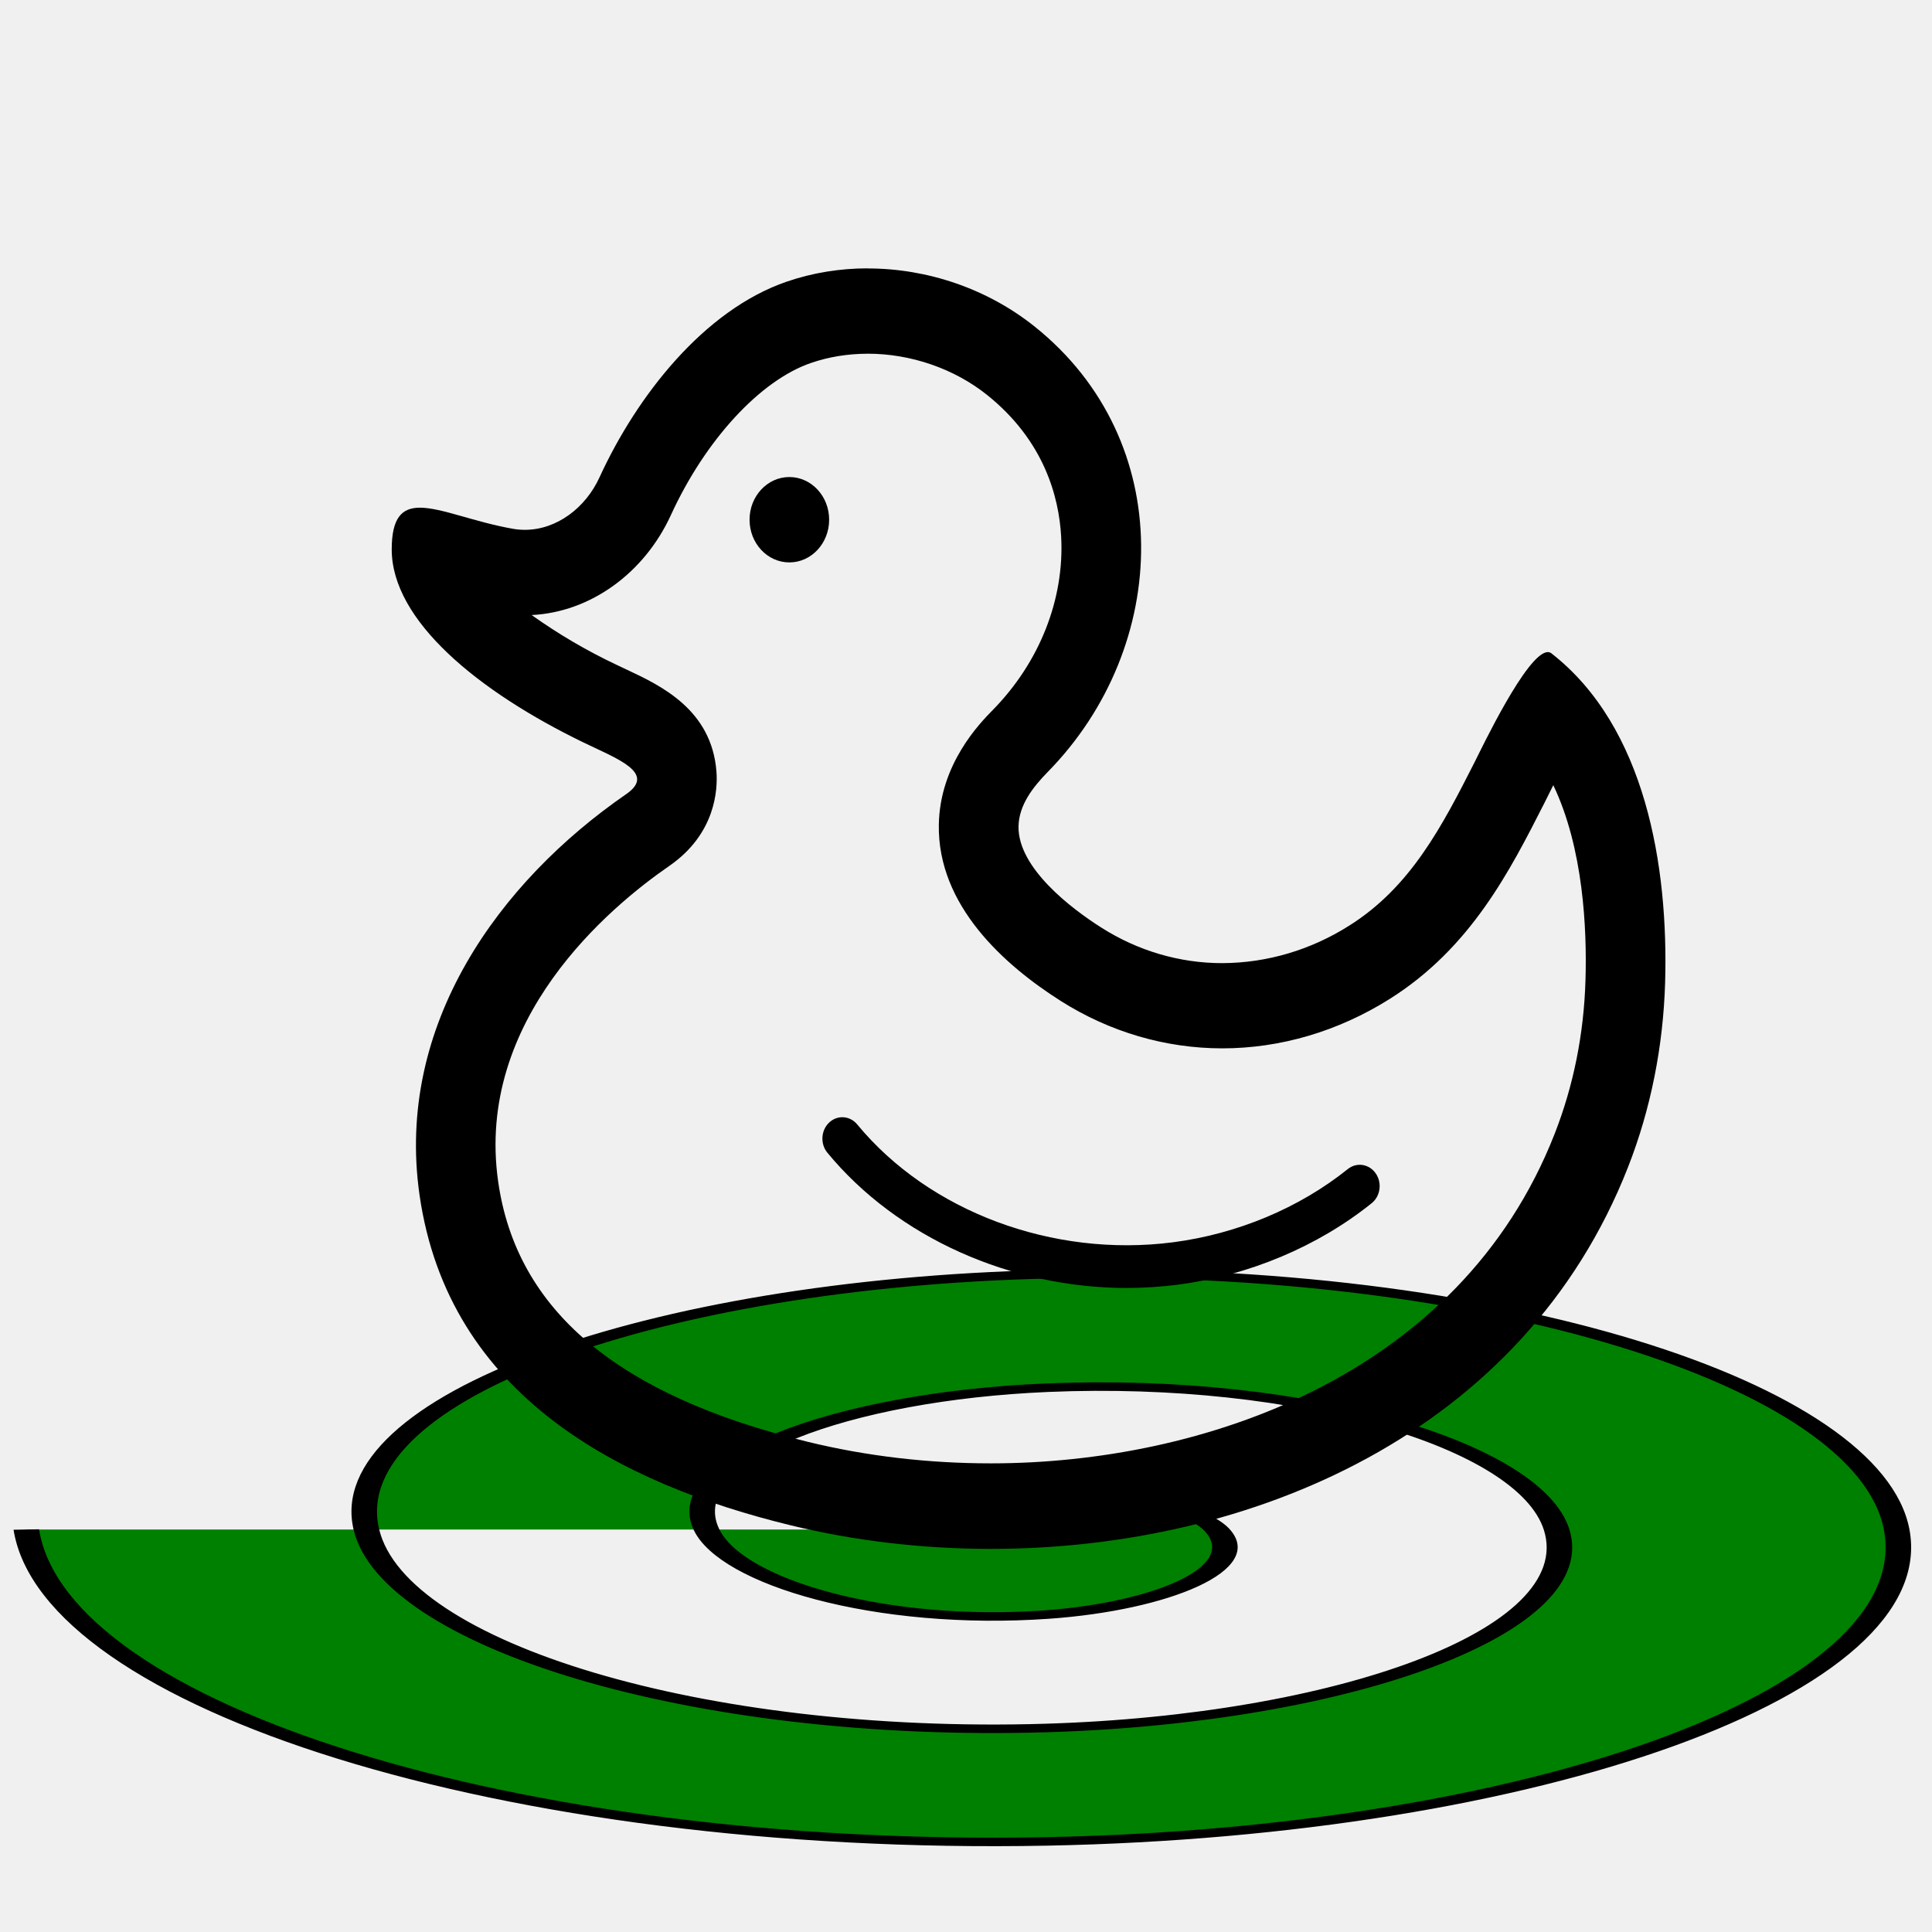
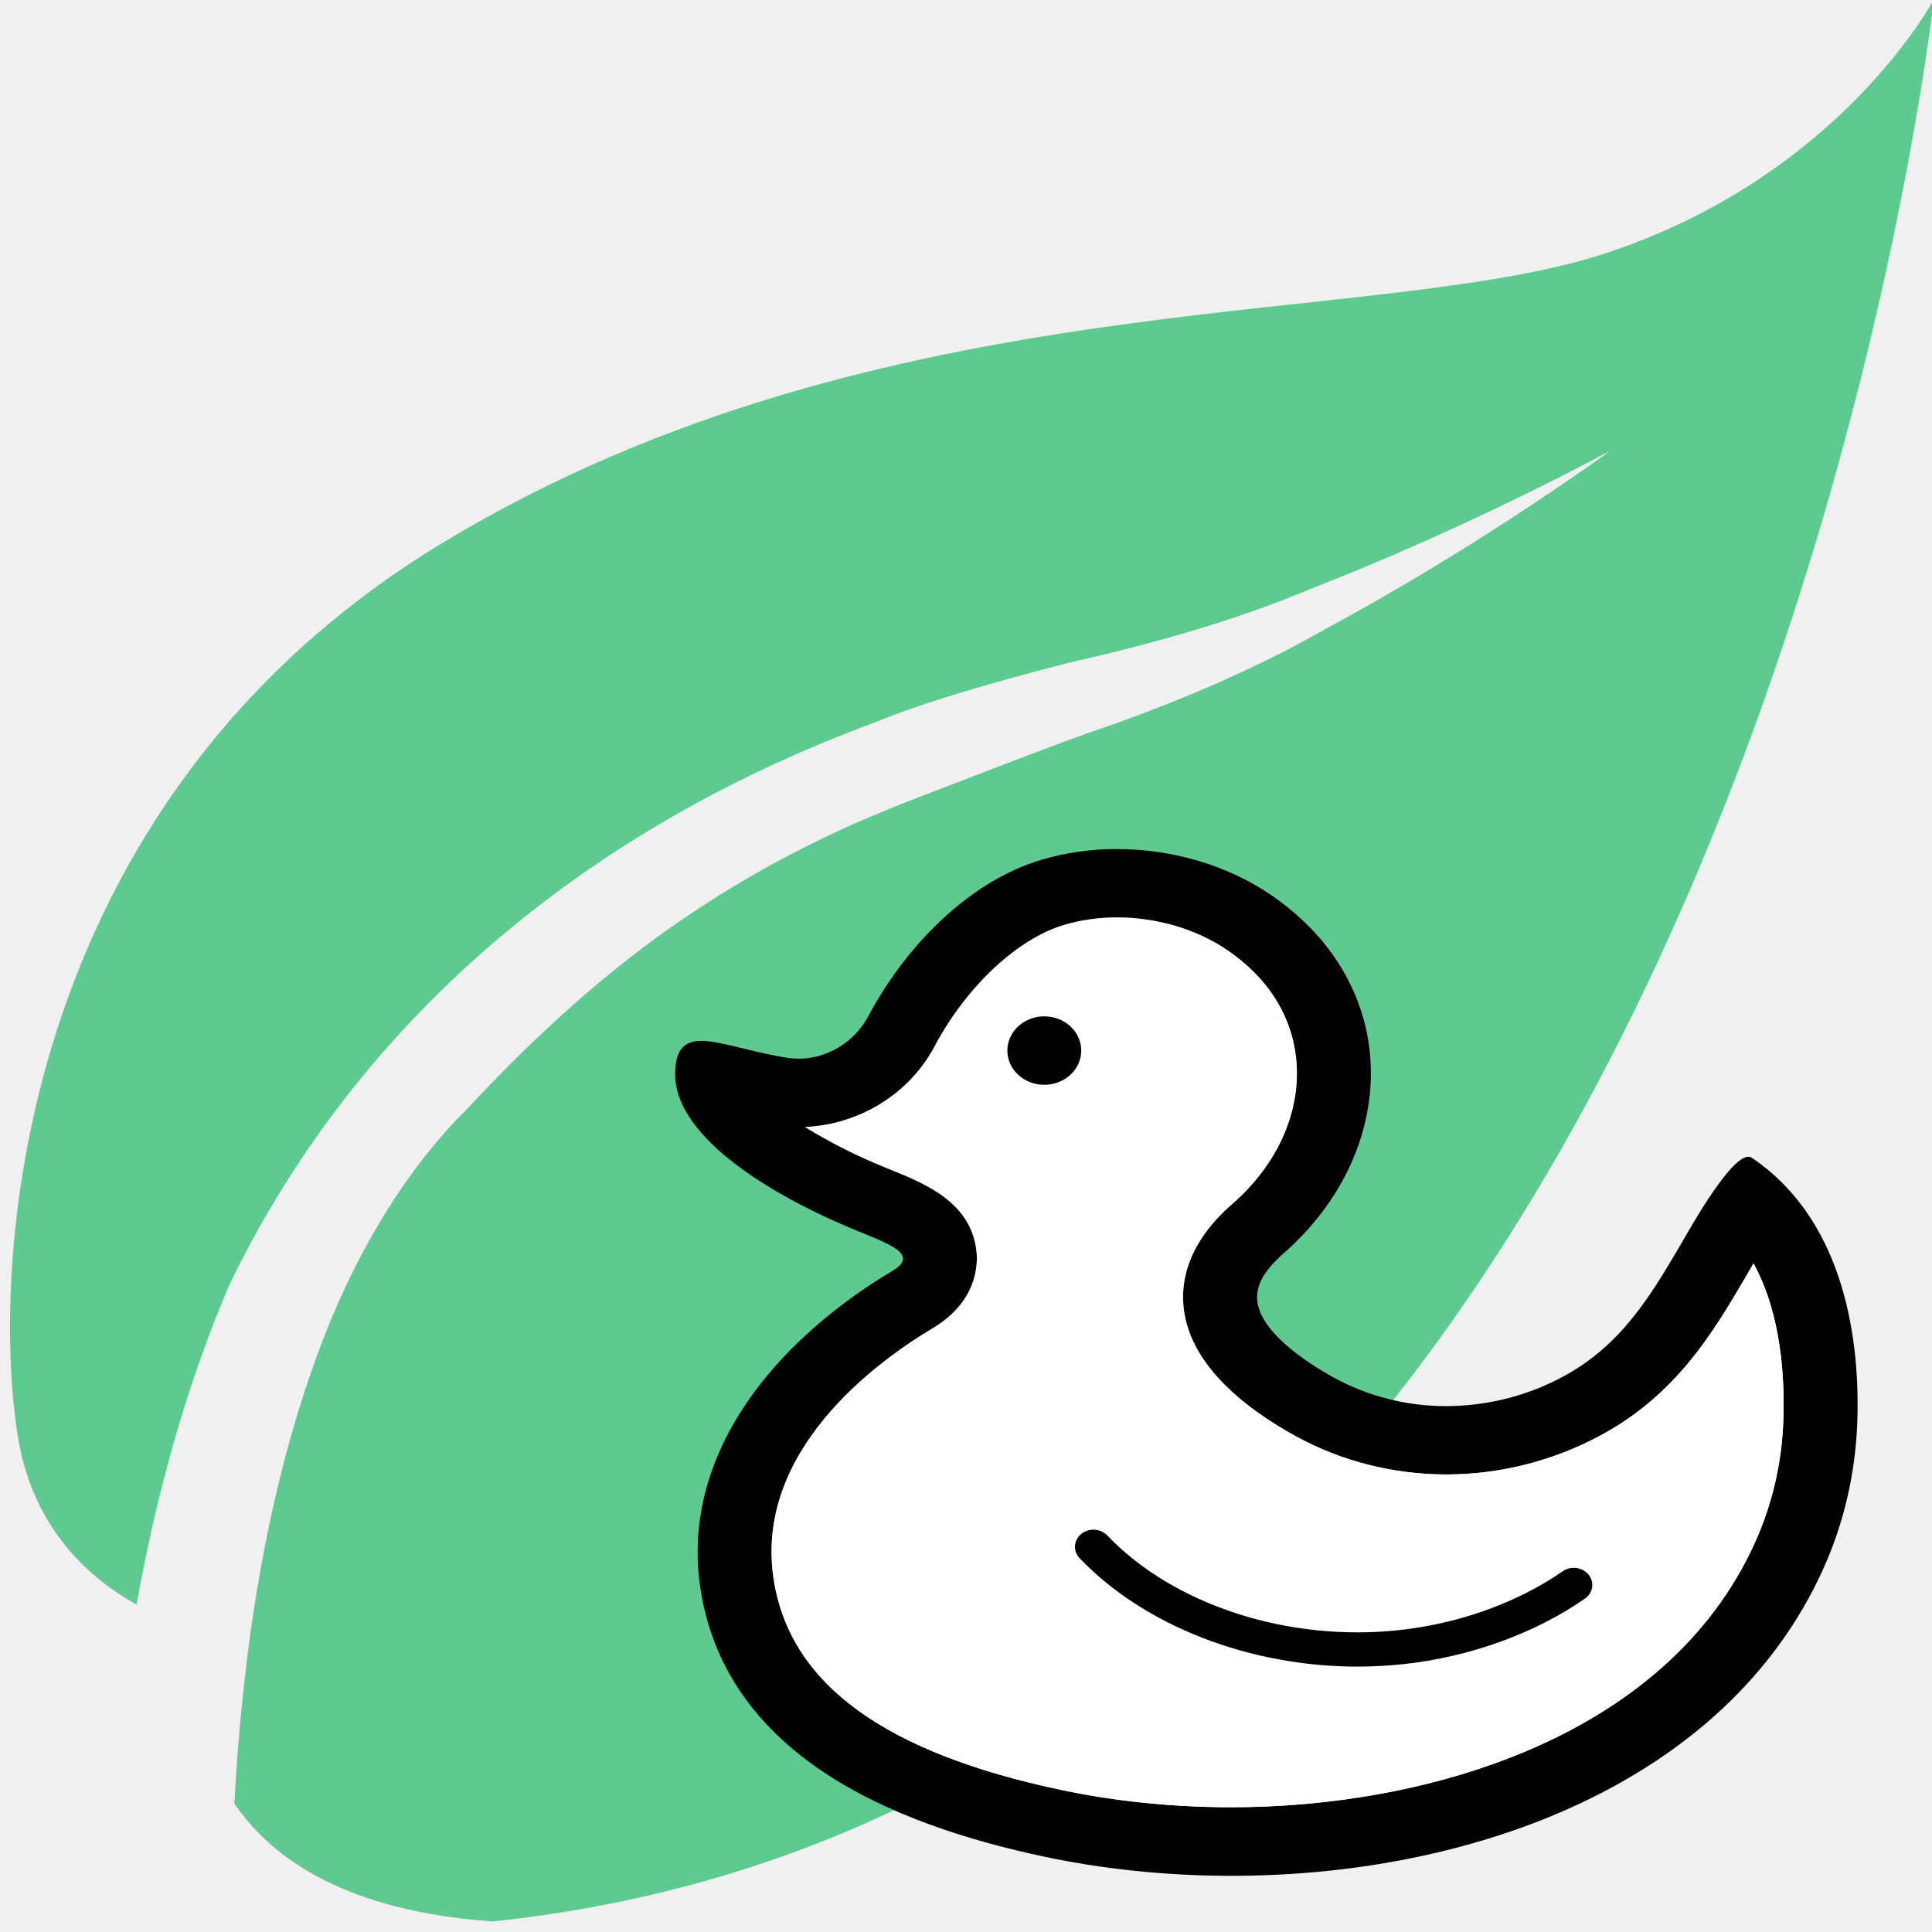
<svg xmlns="http://www.w3.org/2000/svg" id="svg8" version="1.1" viewBox="0 0 63.5 63.5" height="240" width="240">
  <defs id="defs2">
    <marker orient="auto" refY="0.0" refX="0.0" id="marker1211" style="overflow:visible;">
      <path id="path1209" d="M 0.0,0.0 L 5.0,-5.0 L -12.5,0.0 L 5.0,5.0 L 0.0,0.0 z " style="fill-rule:evenodd;stroke:#000000;stroke-width:1.0pt;" transform="scale(0.8) rotate(180) translate(12.5,0)" />
    </marker>
    <marker orient="auto" refY="0.0" refX="0.0" id="marker1207" style="overflow:visible">
      <path id="path1205" d="M 0.0,0.0 L 5.0,-5.0 L -12.5,0.0 L 5.0,5.0 L 0.0,0.0 z " style="fill-rule:evenodd;stroke:#000000;stroke-width:1.0pt" transform="scale(0.8) translate(12.5,0)" />
    </marker>
    <marker orient="auto" refY="0.0" refX="0.0" id="Arrow1Lend" style="overflow:visible;">
      <path id="path930" d="M 0.0,0.0 L 5.0,-5.0 L -12.5,0.0 L 5.0,5.0 L 0.0,0.0 z " style="fill-rule:evenodd;stroke:#000000;stroke-width:1.0pt;" transform="scale(0.8) rotate(180) translate(12.5,0)" />
    </marker>
    <marker orient="auto" refY="0.0" refX="0.0" id="Arrow1Lstart" style="overflow:visible">
      <path id="path927" d="M 0.0,0.0 L 5.0,-5.0 L -12.5,0.0 L 5.0,5.0 L 0.0,0.0 z " style="fill-rule:evenodd;stroke:#000000;stroke-width:1.0pt" transform="scale(0.8) translate(12.5,0)" />
    </marker>
  </defs>
  <g id="layer1">
-     <path style="fill:#008000;fill-rule:evenodd;stroke:#000000;stroke-width:0.265" id="path877-0" d="m 11.113,8.467 c -0.531,-1e-7 -0.262,-0.715 0,-0.882 0.709,-0.452 1.546,0.199 1.764,0.882 0.389,1.222 -0.598,2.399 -1.764,2.646 C 9.402,11.475 7.847,10.113 7.585,8.467 7.236,6.273 8.986,4.328 11.113,4.057 13.788,3.716 16.128,5.86 16.404,8.467 16.739,11.623 14.199,14.36 11.113,14.64 7.475,14.971 4.341,12.034 4.057,8.467 3.729,4.348 7.065,0.815 11.113,0.529 15.712,0.204 19.644,3.939 19.932,8.467 20.255,13.546 16.121,17.878 11.113,18.168 5.552,18.49 0.82,13.955 0.529,8.467" transform="matrix(3.168257,0,0,1.056694,-0.8114333,41.32416)" />
-     <g transform="translate(-4.0000007e-7,-6.350001)" id="g884">
-       <path style="overflow:hidden;fill:currentColor;stroke-width:0.042" d="m 28.521,17.975 c 1.413,0 2.841,0.492 3.917,1.352 1.884,1.505 2.367,3.361 2.439,4.653 0.115,2.052 -0.703,4.131 -2.242,5.701 -0.432,0.44 -1.744,1.779 -1.778,3.774 -0.046,2.657 2.151,4.615 4.003,5.791 a 10.44,11.195 0 0 0 5.314,1.561 c 1.91,0 3.81,-0.56 5.495,-1.62 2.669,-1.676 3.956,-4.21 5.092,-6.445 l 0.096,-0.192 0.196,-0.393 c 0.99,2.073 1.108,4.722 1.058,6.404 -0.052,1.773 -0.394,3.473 -1.014,5.056 -3.128,7.985 -11.621,10.83 -18.527,10.83 -2.067,0 -4.093,-0.238 -6.02,-0.708 -6.24,-1.522 -9.568,-4.317 -10.175,-8.543 -0.768,-5.345 3.677,-9.046 5.633,-10.392 1.521,-1.059 1.583,-2.517 1.54,-3.093 -0.157,-2.044 -1.838,-2.831 -2.951,-3.353 l -0.34,-0.161 a 18.504,19.842 0 0 1 -2.783,-1.632 c 1.918,-0.093 3.698,-1.364 4.579,-3.291 1.128,-2.461 2.933,-4.422 4.6,-4.994 0.587,-0.202 1.217,-0.304 1.871,-0.304 m 0,-2.806 c -0.908,0 -1.812,0.143 -2.67,0.438 -2.725,0.939 -4.927,3.764 -6.149,6.429 -0.458,1.004 -1.408,1.727 -2.453,1.727 -0.127,0 -0.255,-0.01 -0.383,-0.032 -1.277,-0.223 -2.354,-0.694 -3.065,-0.696 -0.589,0 -0.929,0.323 -0.929,1.373 0,2.341 2.845,4.669 6.304,6.345 1.09,0.529 2.408,0.999 1.406,1.695 -4.182,2.884 -7.598,7.588 -6.796,13.177 0.955,6.64 6.667,9.507 12.181,10.853 2.098,0.512 4.335,0.779 6.601,0.779 8.552,0 17.511,-3.799 20.94,-12.551 0.751,-1.918 1.154,-3.977 1.217,-6.053 0.113,-3.834 -0.641,-8.417 -3.736,-10.83 a 0.199,0.213 0 0 0 -0.119,-0.041 c -0.679,0 -2.203,3.22 -2.407,3.619 -1.073,2.114 -2.104,4.103 -4.117,5.369 a 8.255,8.852 0 0 1 -4.172,1.235 7.784,8.347 0 0 1 -3.982,-1.17 c -0.979,-0.621 -2.742,-1.958 -2.719,-3.325 0.013,-0.708 0.485,-1.303 0.965,-1.793 4.048,-4.129 4.27,-10.875 -0.437,-14.637 -1.554,-1.242 -3.524,-1.908 -5.482,-1.908 z" fill="#333333" id="path876" />
+     <g transform="matrix(1.495307,0,0,1.586053,3.55176,-1.086742)" style="display:inline;fill:#5dca90;fill-rule:nonzero;stroke:none;stroke-width:0.642;stroke-linecap:butt;stroke-linejoin:miter;stroke-dasharray:none" id="g132">
+       <path d="M 8.454,40.503 C 5.284,40.294 3.627,39.236 2.776,38.061 c 0.163,-2.859 0.636,-6.421 1.964,-9.653 0.761,-1.851 1.842,-3.526 3.168,-4.758 1.449,-1.468 2.789,-2.598 4.138,-3.529 2.664,-1.827 5,-2.623 5.74,-2.903 0.748,-0.267 2.089,-0.77 3.712,-1.329 1.618,-0.513 3.577,-1.256 5.25,-2.164 3.429,-1.737 6.271,-3.697 6.266,-3.698 0.006,7.14e-4 -3.033,1.561 -6.564,2.856 -1.781,0.703 -3.602,1.166 -5.301,1.53 -1.672,0.398 -3.084,0.804 -3.861,1.083 C 15.834,16.058 7.122,18.64 2.673,27.296 1.666,29.507 1.035,31.794 0.626,33.937 -0.38,33.411 -1.632,32.393 -1.973,30.509 -2.567,27.227 -2.237,17.379 7.397,11.909 17.032,6.439 27.789,7.532 32.936,5.928 c 5.147,-1.604 7.193,-5.252 7.193,-5.252 0,0 -4.29,37.128 -31.676,39.827 z" id="path134" style="display:inline;stroke-width:0.681" />
+     </g>
+     <g transform="matrix(0.9283404,0,0,0.8018642,10.23858,15.74058)" id="g884">
+       <path style="overflow:hidden;fill:currentColor;stroke-width:0.042" d="m 28.521,17.975 c 1.413,0 2.841,0.492 3.917,1.352 1.884,1.505 2.367,3.361 2.439,4.653 0.115,2.052 -0.703,4.131 -2.242,5.701 -0.432,0.44 -1.744,1.779 -1.778,3.774 -0.046,2.657 2.151,4.615 4.003,5.791 a 10.44,11.195 0 0 0 5.314,1.561 c 1.91,0 3.81,-0.56 5.495,-1.62 2.669,-1.676 3.956,-4.21 5.092,-6.445 l 0.096,-0.192 0.196,-0.393 c 0.99,2.073 1.108,4.722 1.058,6.404 -0.052,1.773 -0.394,3.473 -1.014,5.056 -3.128,7.985 -11.621,10.83 -18.527,10.83 -2.067,0 -4.093,-0.238 -6.02,-0.708 -6.24,-1.522 -9.568,-4.317 -10.175,-8.543 -0.768,-5.345 3.677,-9.046 5.633,-10.392 1.521,-1.059 1.583,-2.517 1.54,-3.093 -0.157,-2.044 -1.838,-2.831 -2.951,-3.353 l -0.34,-0.161 a 18.504,19.842 0 0 1 -2.783,-1.632 c 1.918,-0.093 3.698,-1.364 4.579,-3.291 1.128,-2.461 2.933,-4.422 4.6,-4.994 0.587,-0.202 1.217,-0.304 1.871,-0.304 m 0,-2.806 c -0.908,0 -1.812,0.143 -2.67,0.438 -2.725,0.939 -4.927,3.764 -6.149,6.429 -0.458,1.004 -1.408,1.727 -2.453,1.727 -0.127,0 -0.255,-0.01 -0.383,-0.032 -1.277,-0.223 -2.354,-0.694 -3.065,-0.696 -0.589,0 -0.929,0.323 -0.929,1.373 0,2.341 2.845,4.669 6.304,6.345 1.09,0.529 2.408,0.999 1.406,1.695 -4.182,2.884 -7.598,7.588 -6.796,13.177 0.955,6.64 6.667,9.507 12.181,10.853 2.098,0.512 4.335,0.779 6.601,0.779 8.552,0 17.511,-3.799 20.94,-12.551 0.751,-1.918 1.154,-3.977 1.217,-6.053 0.113,-3.834 -0.641,-8.417 -3.736,-10.83 a 0.199,0.213 0 0 0 -0.119,-0.041 c -0.679,0 -2.203,3.22 -2.407,3.619 -1.073,2.114 -2.104,4.103 -4.117,5.369 a 8.255,8.852 0 0 1 -4.172,1.235 7.784,8.347 0 0 1 -3.982,-1.17 c -0.979,-0.621 -2.742,-1.958 -2.719,-3.325 0.013,-0.708 0.485,-1.303 0.965,-1.793 4.048,-4.129 4.27,-10.875 -0.437,-14.637 -1.554,-1.242 -3.524,-1.908 -5.482,-1.908 z" fill="#333333" id="path870" />
+       <path style="overflow:hidden;fill:#ffffff;stroke-width:0.042" d="m 28.521,17.975 c 1.413,0 2.841,0.492 3.917,1.352 1.884,1.505 2.367,3.361 2.439,4.653 0.115,2.052 -0.703,4.131 -2.242,5.701 -0.432,0.44 -1.744,1.779 -1.778,3.774 -0.046,2.657 2.151,4.615 4.003,5.791 a 10.44,11.195 0 0 0 5.314,1.561 c 1.91,0 3.81,-0.56 5.495,-1.62 2.669,-1.676 3.956,-4.21 5.092,-6.445 l 0.096,-0.192 0.196,-0.393 c 0.99,2.073 1.108,4.722 1.058,6.404 -0.052,1.773 -0.394,3.473 -1.014,5.056 -3.128,7.985 -11.621,10.83 -18.527,10.83 -2.067,0 -4.093,-0.238 -6.02,-0.708 -6.24,-1.522 -9.568,-4.317 -10.175,-8.543 -0.768,-5.345 3.677,-9.046 5.633,-10.392 1.521,-1.059 1.583,-2.517 1.54,-3.093 -0.157,-2.044 -1.838,-2.831 -2.951,-3.353 l -0.34,-0.161 a 18.504,19.842 0 0 1 -2.783,-1.632 c 1.918,-0.093 3.698,-1.364 4.579,-3.291 1.128,-2.461 2.933,-4.422 4.6,-4.994 0.587,-0.202 1.217,-0.304 1.871,-0.304 m 0,-2.806 z" fill="#333333" id="path876" />
      <path style="overflow:hidden;fill:currentColor;stroke-width:0.042" d="m 25.944,23.432 m -1.308,0 a 1.308,1.403 0 1 0 2.616,0 1.308,1.403 0 1 0 -2.616,0 z" fill="#333333" id="path878" />
      <path style="overflow:hidden;fill:currentColor;stroke-width:0.042" d="m 37.042,48.683 c -3.81,0 -7.545,-1.653 -9.848,-4.446 a 0.654,0.702 0 0 1 0.981,-0.929 c 2.363,2.863 6.429,4.384 10.378,3.873 2.114,-0.274 4.155,-1.129 5.746,-2.407 a 0.654,0.701 0 1 1 0.785,1.122 c -1.773,1.424 -4.036,2.375 -6.375,2.679 -0.553,0.07 -1.112,0.107 -1.667,0.107 z" fill="#333333" id="path880" />
    </g>
  </g>
</svg>
